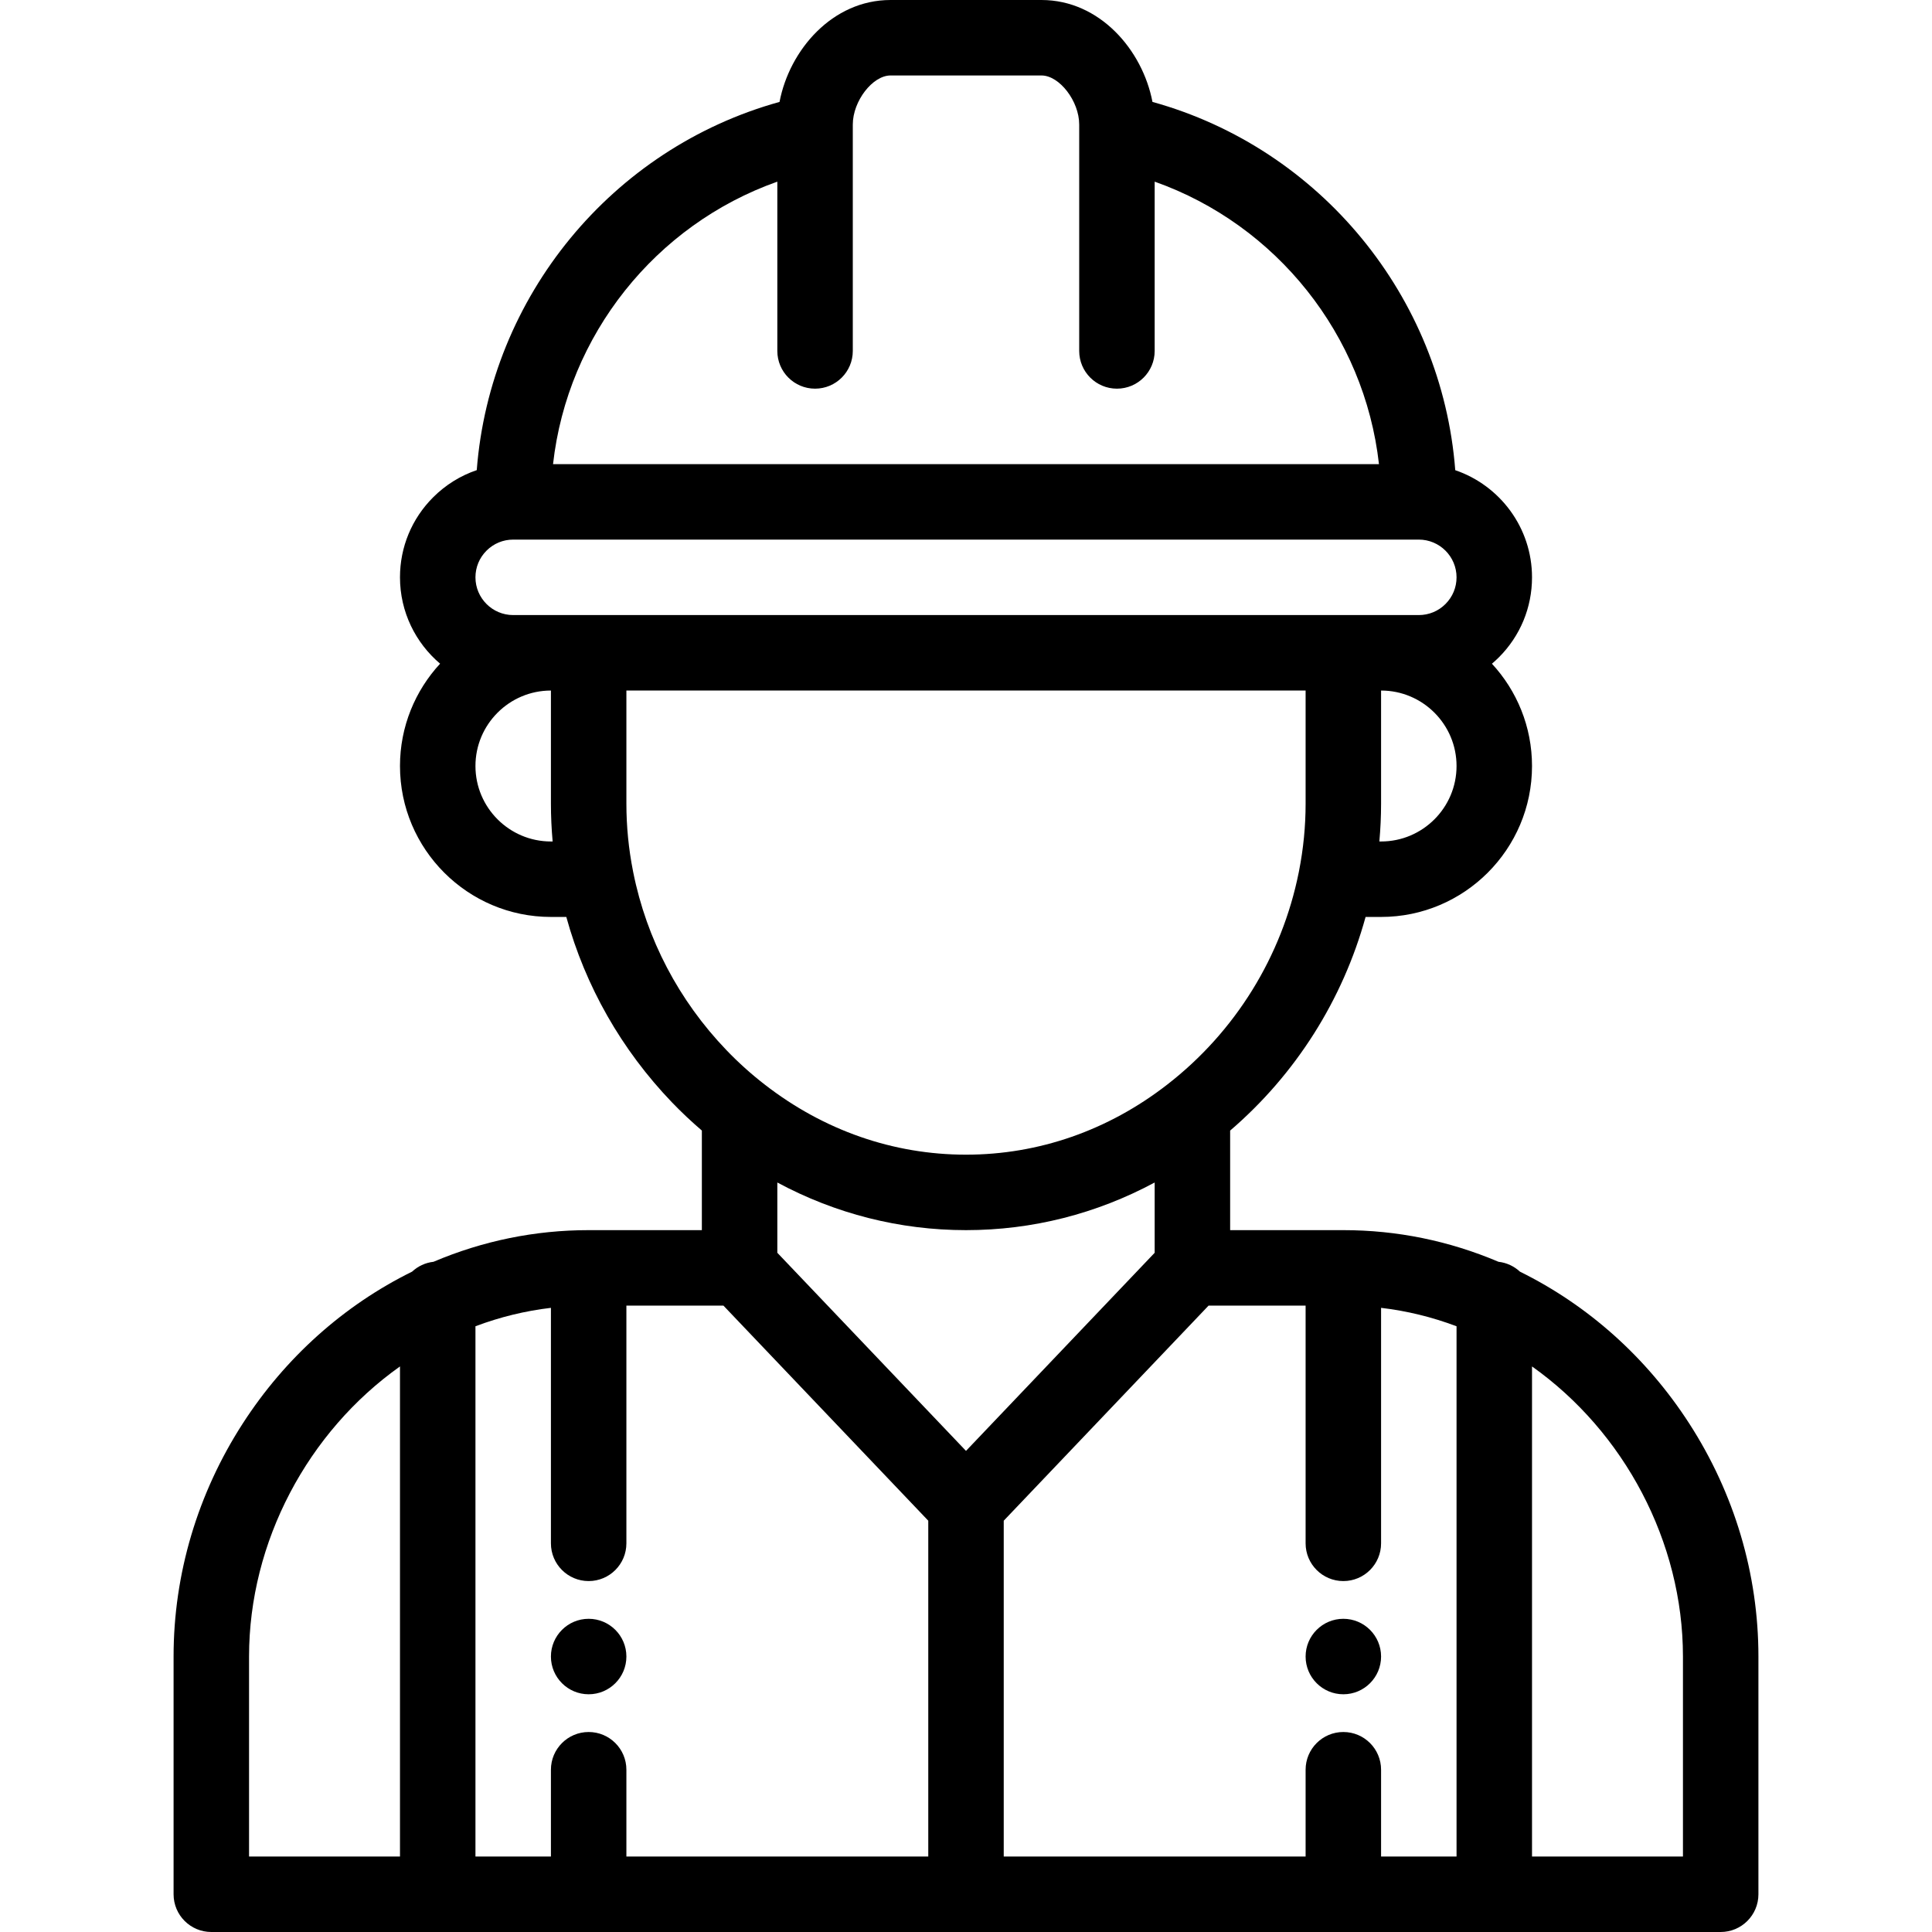
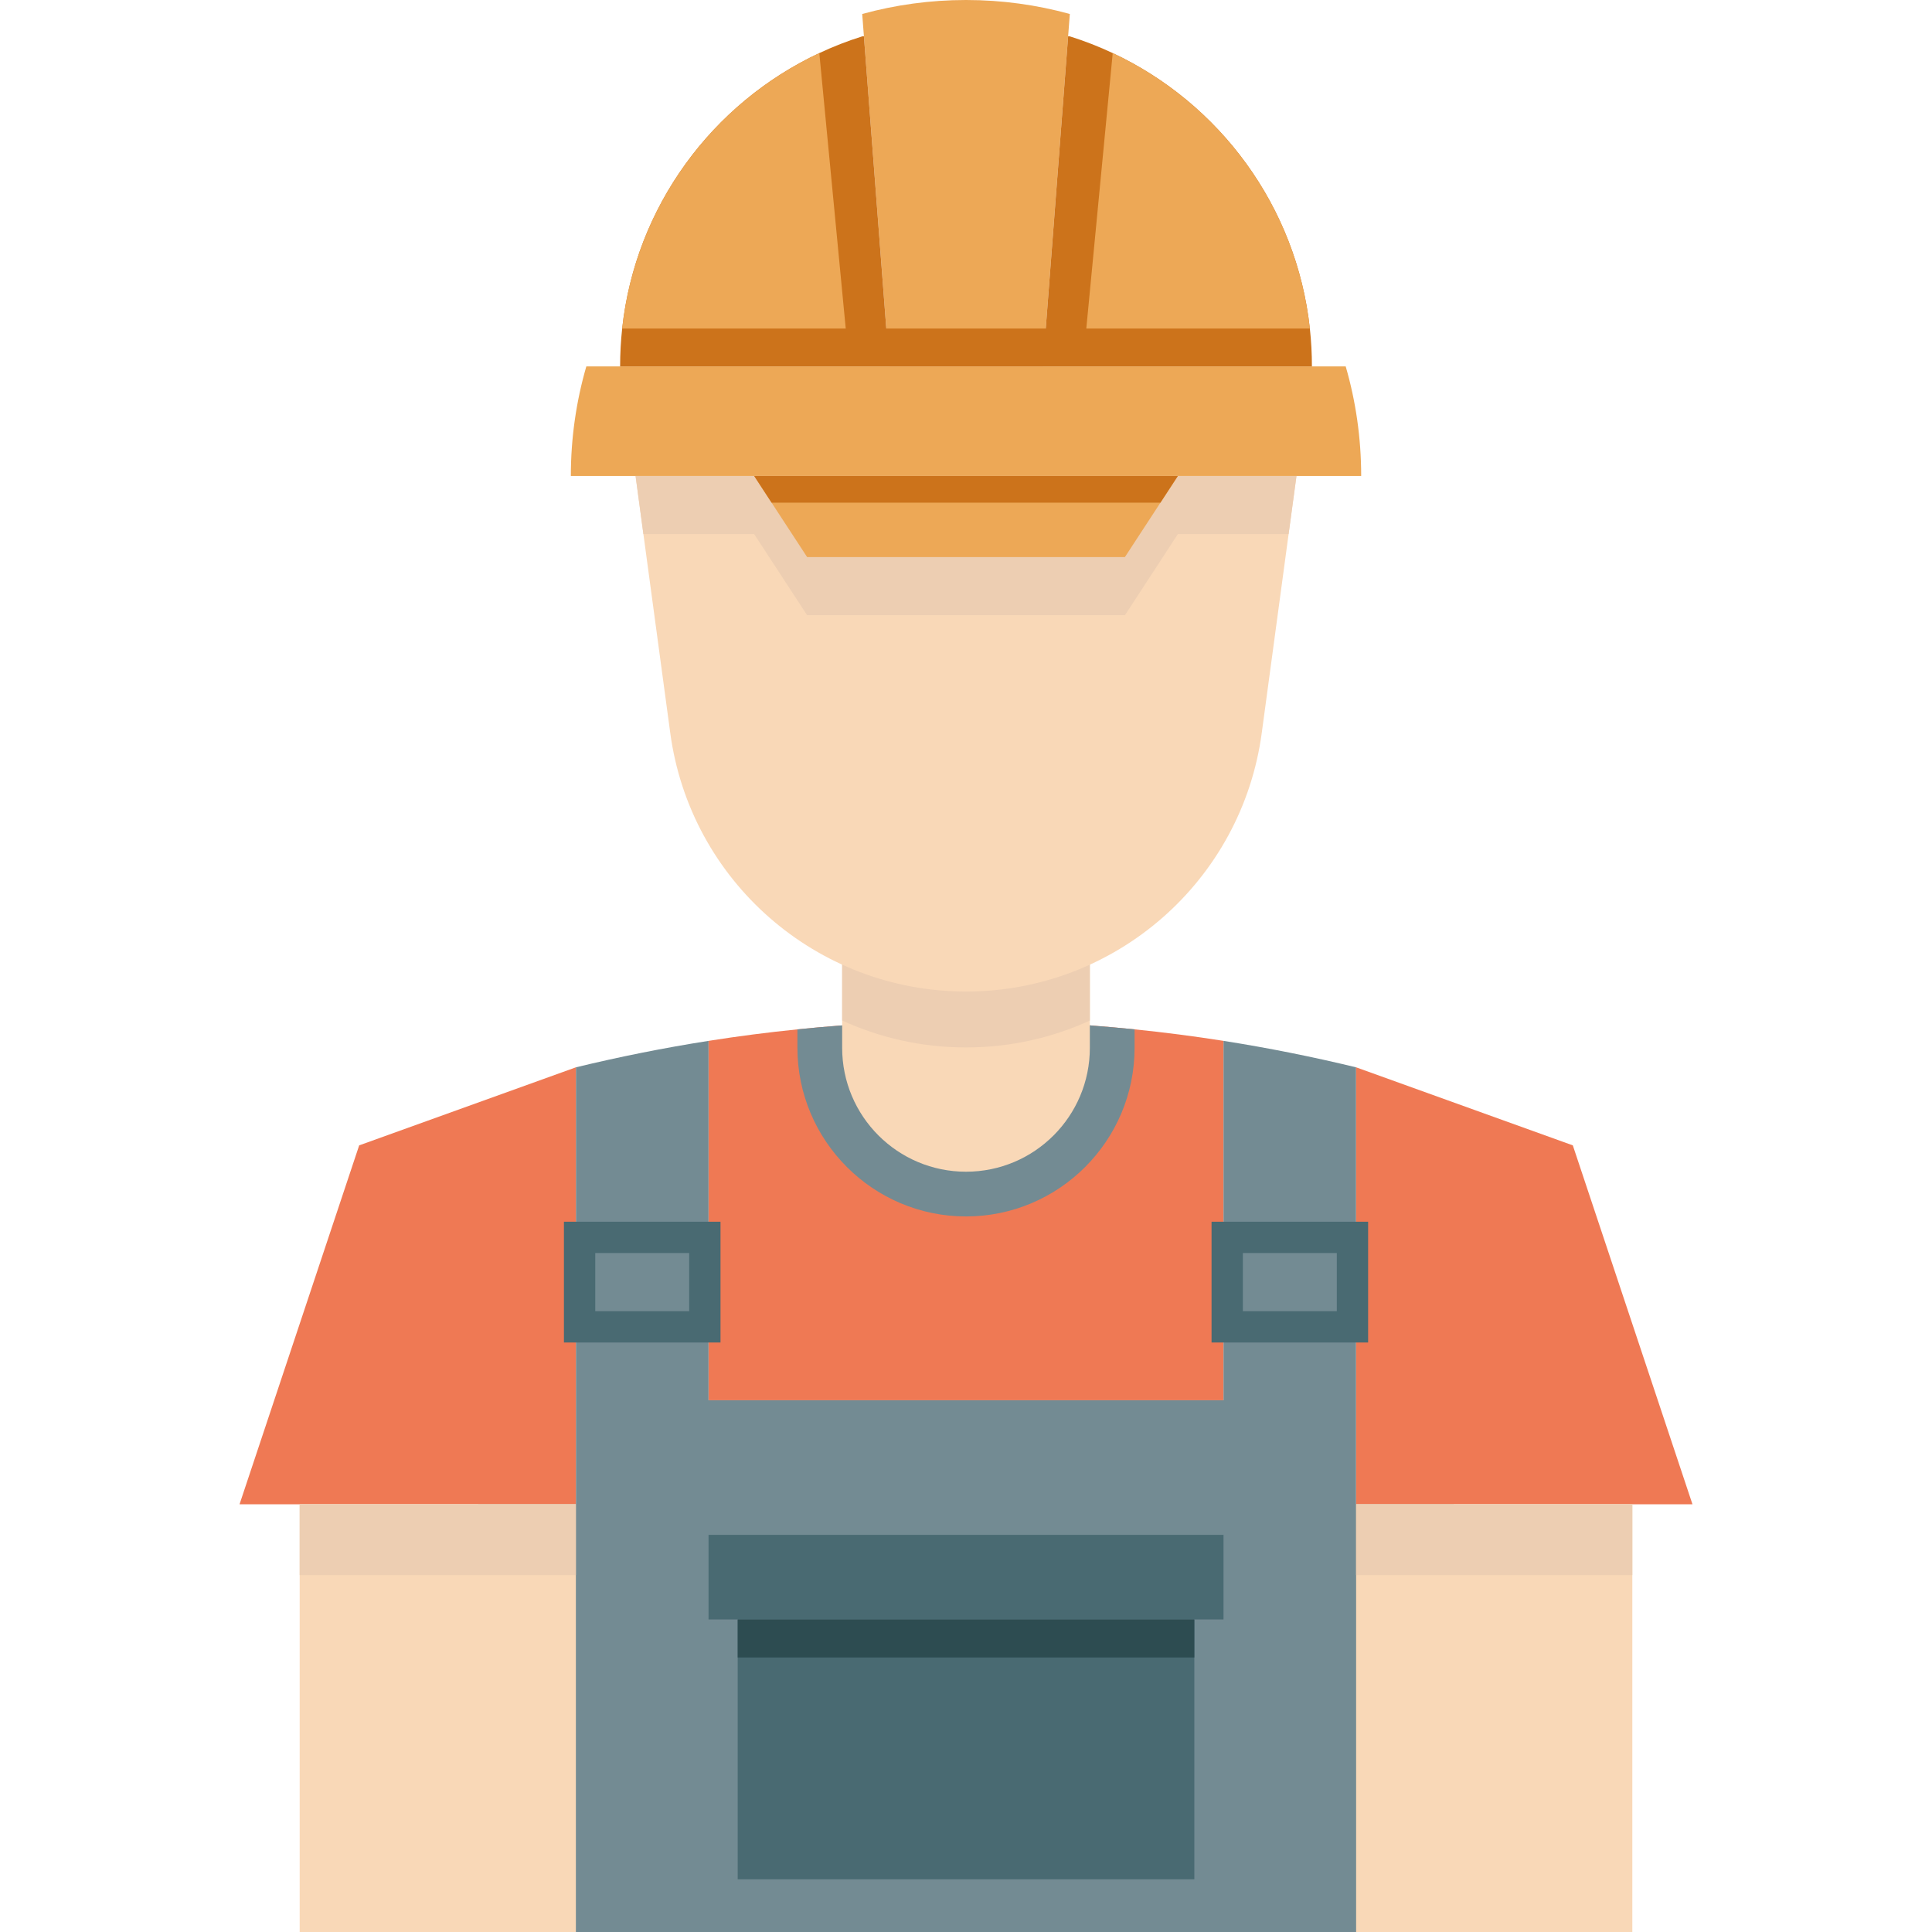
- <svg xmlns="http://www.w3.org/2000/svg" version="1.1" id="Capa_1" x="0px" y="0px" viewBox="0 0 512 512" style="enable-background:new 0 0 512 512;" xml:space="preserve">
+ <svg xmlns="http://www.w3.org/2000/svg" version="1.1" id="Capa_1" x="0px" y="0px" viewBox="0 0 431.891 431.891" style="enable-background:new 0 0 431.891 431.891;" xml:space="preserve">
  <g>
+     <path style="fill:#EF7954;" d="M273.511,232.681v80.34h-115.12v-80.34c6.6-1.04,13.23-1.9,19.87-2.57   c25.06-2.57,50.31-2.57,75.37,0C260.271,230.781,266.901,231.641,273.511,232.681z" />
+     <path style="fill:#738B93;" d="M303.155,336.274v-97.678c-9.818-2.377-19.704-4.352-29.644-5.915v80.34h-115.12v-80.34   c-9.941,1.563-19.834,3.538-29.654,5.915v97.678h-21.816v95.617h218.05v-95.617H303.155z" />
+     <path style="fill:#738B93;" d="M253.631,230.111v4.13c0,20.78-16.9,37.69-37.68,37.69s-37.69-16.91-37.69-37.69v-4.13   C203.321,227.541,228.571,227.541,253.631,230.111z" />
+     <path style="fill:#F9D8B7;" d="M243.631,203.482v30.76c0,15.29-12.39,27.69-27.68,27.69s-27.69-12.4-27.69-27.69v-30.76H243.631z" />
+     <path style="fill:#EDCEB2;" d="M243.631,203.482v24.66c-8.46,3.87-17.85,6.01-27.67,6.01h-0.02c-9.83,0-19.22-2.14-27.68-6.02   v-24.65H243.631z" />
+     <path style="fill:#F9D8B7;" d="M289.821,106.411l-1.76,12.99l-6,44.44c-4.46,33.1-32.71,57.81-66.1,57.81h-0.02   c-33.39,0-61.65-24.71-66.11-57.81l-6-44.44l-1.75-12.99H289.821z" />
+     <path style="fill:#EDCEB2;" d="M142.081,106.411l1.75,12.99h24.76l3.9,5.97l7.94,12.16h71.04l7.94-12.16l3.89-5.97h24.76   l1.76-12.99H142.081z" />
    <g>
-       <path d="M356,429c-5.52,0-10,4.48-10,10c0,5.52,4.48,10,10,10c5.52,0,10-4.48,10-10C366,433.48,361.52,429,356,429z" />
+       <path style="fill:#EDA856;" d="M304.286,106.406H127.611c0-8.502,1.205-16.723,3.46-24.496h169.756    C303.081,89.684,304.286,97.905,304.286,106.406z" />
+       <path style="fill:#EDA856;" d="M238.776,8.1l-5.651,73.811H198.78L193.124,8.1l-0.381-4.973C200.132,1.093,207.913,0,215.95,0    s15.819,1.093,23.207,3.127L238.776,8.1z" />
+       <polygon style="fill:#EDA856;" points="263.306,106.406 259.409,112.375 251.468,124.531 180.429,124.531 172.488,112.375     168.591,106.406   " />
+       <g>
+         <path style="fill:#CC731B;" d="M198.78,81.909h34.346l0,0.001h60.148c0-2.859-0.155-5.685-0.46-8.464     c-2.972-27.33-20.189-50.382-44.065-61.579c-3.089-1.453-6.291-2.704-9.59-3.738L238.776,8.1l-5.003,65.348h-35.642L193.124,8.1     l-0.381,0.029c-3.299,1.034-6.501,2.286-9.59,3.738c-23.881,11.197-41.097,34.249-44.069,61.579     c-0.306,2.779-0.46,5.605-0.46,8.464h60.156L198.78,81.909z" />
+         <polygon style="fill:#CC731B;" points="172.488,112.375 259.409,112.375 263.306,106.406 168.591,106.406    " />
+       </g>
+       <g>
+         <path style="fill:#EDA856;" d="M183.154,11.867l5.908,61.579h-49.978C142.056,46.116,159.273,23.064,183.154,11.867z" />
+         <path style="fill:#EDA856;" d="M292.812,73.446h-49.974l5.908-61.579C272.624,23.064,289.84,46.116,292.812,73.446z" />
+       </g>
    </g>
-   </g>
-   <g>
-     <g>
-       <path d="M156,429c-5.52,0-10,4.48-10,10c0,5.52,4.48,10,10,10s10-4.48,10-10C166,433.48,161.52,429,156,429z" />
-     </g>
-   </g>
-   <g>
-     <g>
-       <path d="M447.645,377.21c-11.257-17.424-26.726-31.269-44.847-40.21c-1.528-1.419-3.493-2.37-5.678-2.613    C384.013,328.823,370.197,326,356,326h-30v-26.383c17.361-14.896,29.842-34.626,35.894-56.617H366c22.056,0,40-17.944,40-40    c0-10.452-4.034-19.976-10.622-27.11c0.629-0.534,1.243-1.09,1.833-1.679C402.879,168.543,406,161.01,406,153    c0-13.163-8.526-24.366-20.343-28.396c-3.533-45.984-35.806-85.28-80.241-97.596C302.783,13.256,291.434,0,276,0h-40    c-15.434,0-26.783,13.256-29.416,27.008c-44.431,12.315-76.701,51.604-80.24,97.582c-4.302,1.459-8.247,3.892-11.555,7.199    C109.121,137.457,106,144.99,106,153c0,9.163,4.134,17.375,10.63,22.882C110.038,183.016,106,192.544,106,203    c0,22.056,17.944,40,40,40h4.078c5.052,18.357,14.631,35.21,27.994,49.131c2.511,2.618,5.173,5.112,7.928,7.478V326h-30    c-14.198,0-28.014,2.823-41.12,8.386c-2.184,0.244-4.15,1.194-5.677,2.613c-18.123,8.942-33.591,22.787-44.848,40.21    C52.347,395.796,46,417.163,46,439v63c0,5.522,4.477,10,10,10h400c5.523,0,10-4.478,10-10v-63    C466,417.163,459.653,395.796,447.645,377.21z M106,492H66v-53c0-30.417,15.582-59.571,40-76.878V492z M366,223h-0.456    c0.298-3.327,0.456-6.666,0.456-10v-30c11.028,0,20,8.972,20,20S377.028,223,366,223z M206,48.139V93c0,5.523,4.477,10,10,10    s10-4.477,10-10V35.063c0-0.026,0-0.052,0-0.078V33c0-6.196,5.234-13,10-13h40c4.766,0,10,6.804,10,13v1.985    c0,0.026,0,0.052,0,0.078V93c0,5.523,4.477,10,10,10s10-4.477,10-10V48.139c32.29,11.427,55.6,40.647,59.441,74.861H146.559    C150.4,88.786,173.71,59.566,206,48.139z M146,223c-11.028,0-20-8.972-20-20s8.972-20,20-20v30c0,3.334,0.158,6.674,0.456,10H146z     M146,163h-10c-5.514,0-10-4.486-10-10c0-2.668,1.041-5.179,2.931-7.068c1.891-1.891,4.401-2.932,7.069-2.932h240    c5.514,0,10,4.486,10,10c0,2.668-1.041,5.179-2.931,7.068c-1.89,1.891-4.401,2.932-7.069,2.932h-10h-10H156H146z M167.817,231.183    c-0.02-0.109-0.039-0.217-0.063-0.324C166.593,224.99,166,218.983,166,213v-30h180v30c0,5.978-0.593,11.981-1.754,17.855    c-0.024,0.108-0.043,0.217-0.063,0.326c-4.469,22.307-16.837,42.275-34.847,56.241C293.69,299.576,275.247,306,256,306    s-37.69-6.424-53.351-18.589c-3.585-2.774-6.997-5.843-10.145-9.126C179.889,265.143,171.357,248.862,167.817,231.183z M246,492    h-80v-23c0-5.523-4.477-10-10-10s-10,4.477-10,10v23h-20V351.474c6.49-2.447,13.176-4.078,20-4.882V409c0,5.523,4.477,10,10,10    s10-4.477,10-10v-63h25.715L246,403V492z M206,332v-18.626C221.431,321.669,238.427,326,256,326c17.574,0,34.571-4.332,50-12.625    V332l-50,52.5L206,332z M386,492h-20v-23c0-5.523-4.477-10-10-10s-10,4.477-10,10v23h-80v-89l54.285-57H346v63    c0,5.523,4.477,10,10,10s10-4.477,10-10v-62.408c6.824,0.804,13.509,2.436,20,4.883V492z M446,492h-40V362.121    c24.418,17.307,40,46.461,40,76.879V492z" />
-     </g>
+     <polyline style="fill:#EF7954;" points="128.736,238.596 80.293,256.042 53.549,336.274 128.736,336.274  " />
+     <polyline style="fill:#EF7954;" points="303.155,238.596 351.598,256.042 378.343,336.274 303.155,336.274  " />
+     <rect x="66.991" y="336.274" style="fill:#F9D8B7;" width="61.746" height="95.617" />
+     <rect x="303.155" y="336.274" style="fill:#F9D8B7;" width="61.746" height="95.617" />
+     <rect x="158.391" y="343.111" style="fill:#496A72;" width="115.12" height="18.91" />
+     <rect x="164.911" y="362.021" style="fill:#496A72;" width="102.08" height="58.09" />
+     <rect x="164.911" y="362.021" style="fill:#2D4C51;" width="102.08" height="8.5" />
+     <rect x="126.064" y="273.111" style="fill:#496A72;" width="35" height="27" />
+     <rect x="133.064" y="280.111" style="fill:#738B93;" width="21" height="13" />
+     <rect x="270.838" y="273.111" style="fill:#496A72;" width="35" height="27" />
+     <rect x="277.838" y="280.111" style="fill:#738B93;" width="21" height="13" />
+     <rect x="66.991" y="336.274" style="fill:#EDCEB2;" width="61.746" height="15.837" />
+     <rect x="303.155" y="336.274" style="fill:#EDCEB2;" width="61.746" height="15.837" />
  </g>
  <g>
</g>
  <g>
</g>
  <g>
</g>
  <g>
</g>
  <g>
</g>
  <g>
</g>
  <g>
</g>
  <g>
</g>
  <g>
</g>
  <g>
</g>
  <g>
</g>
  <g>
</g>
  <g>
</g>
  <g>
</g>
  <g>
</g>
</svg>
